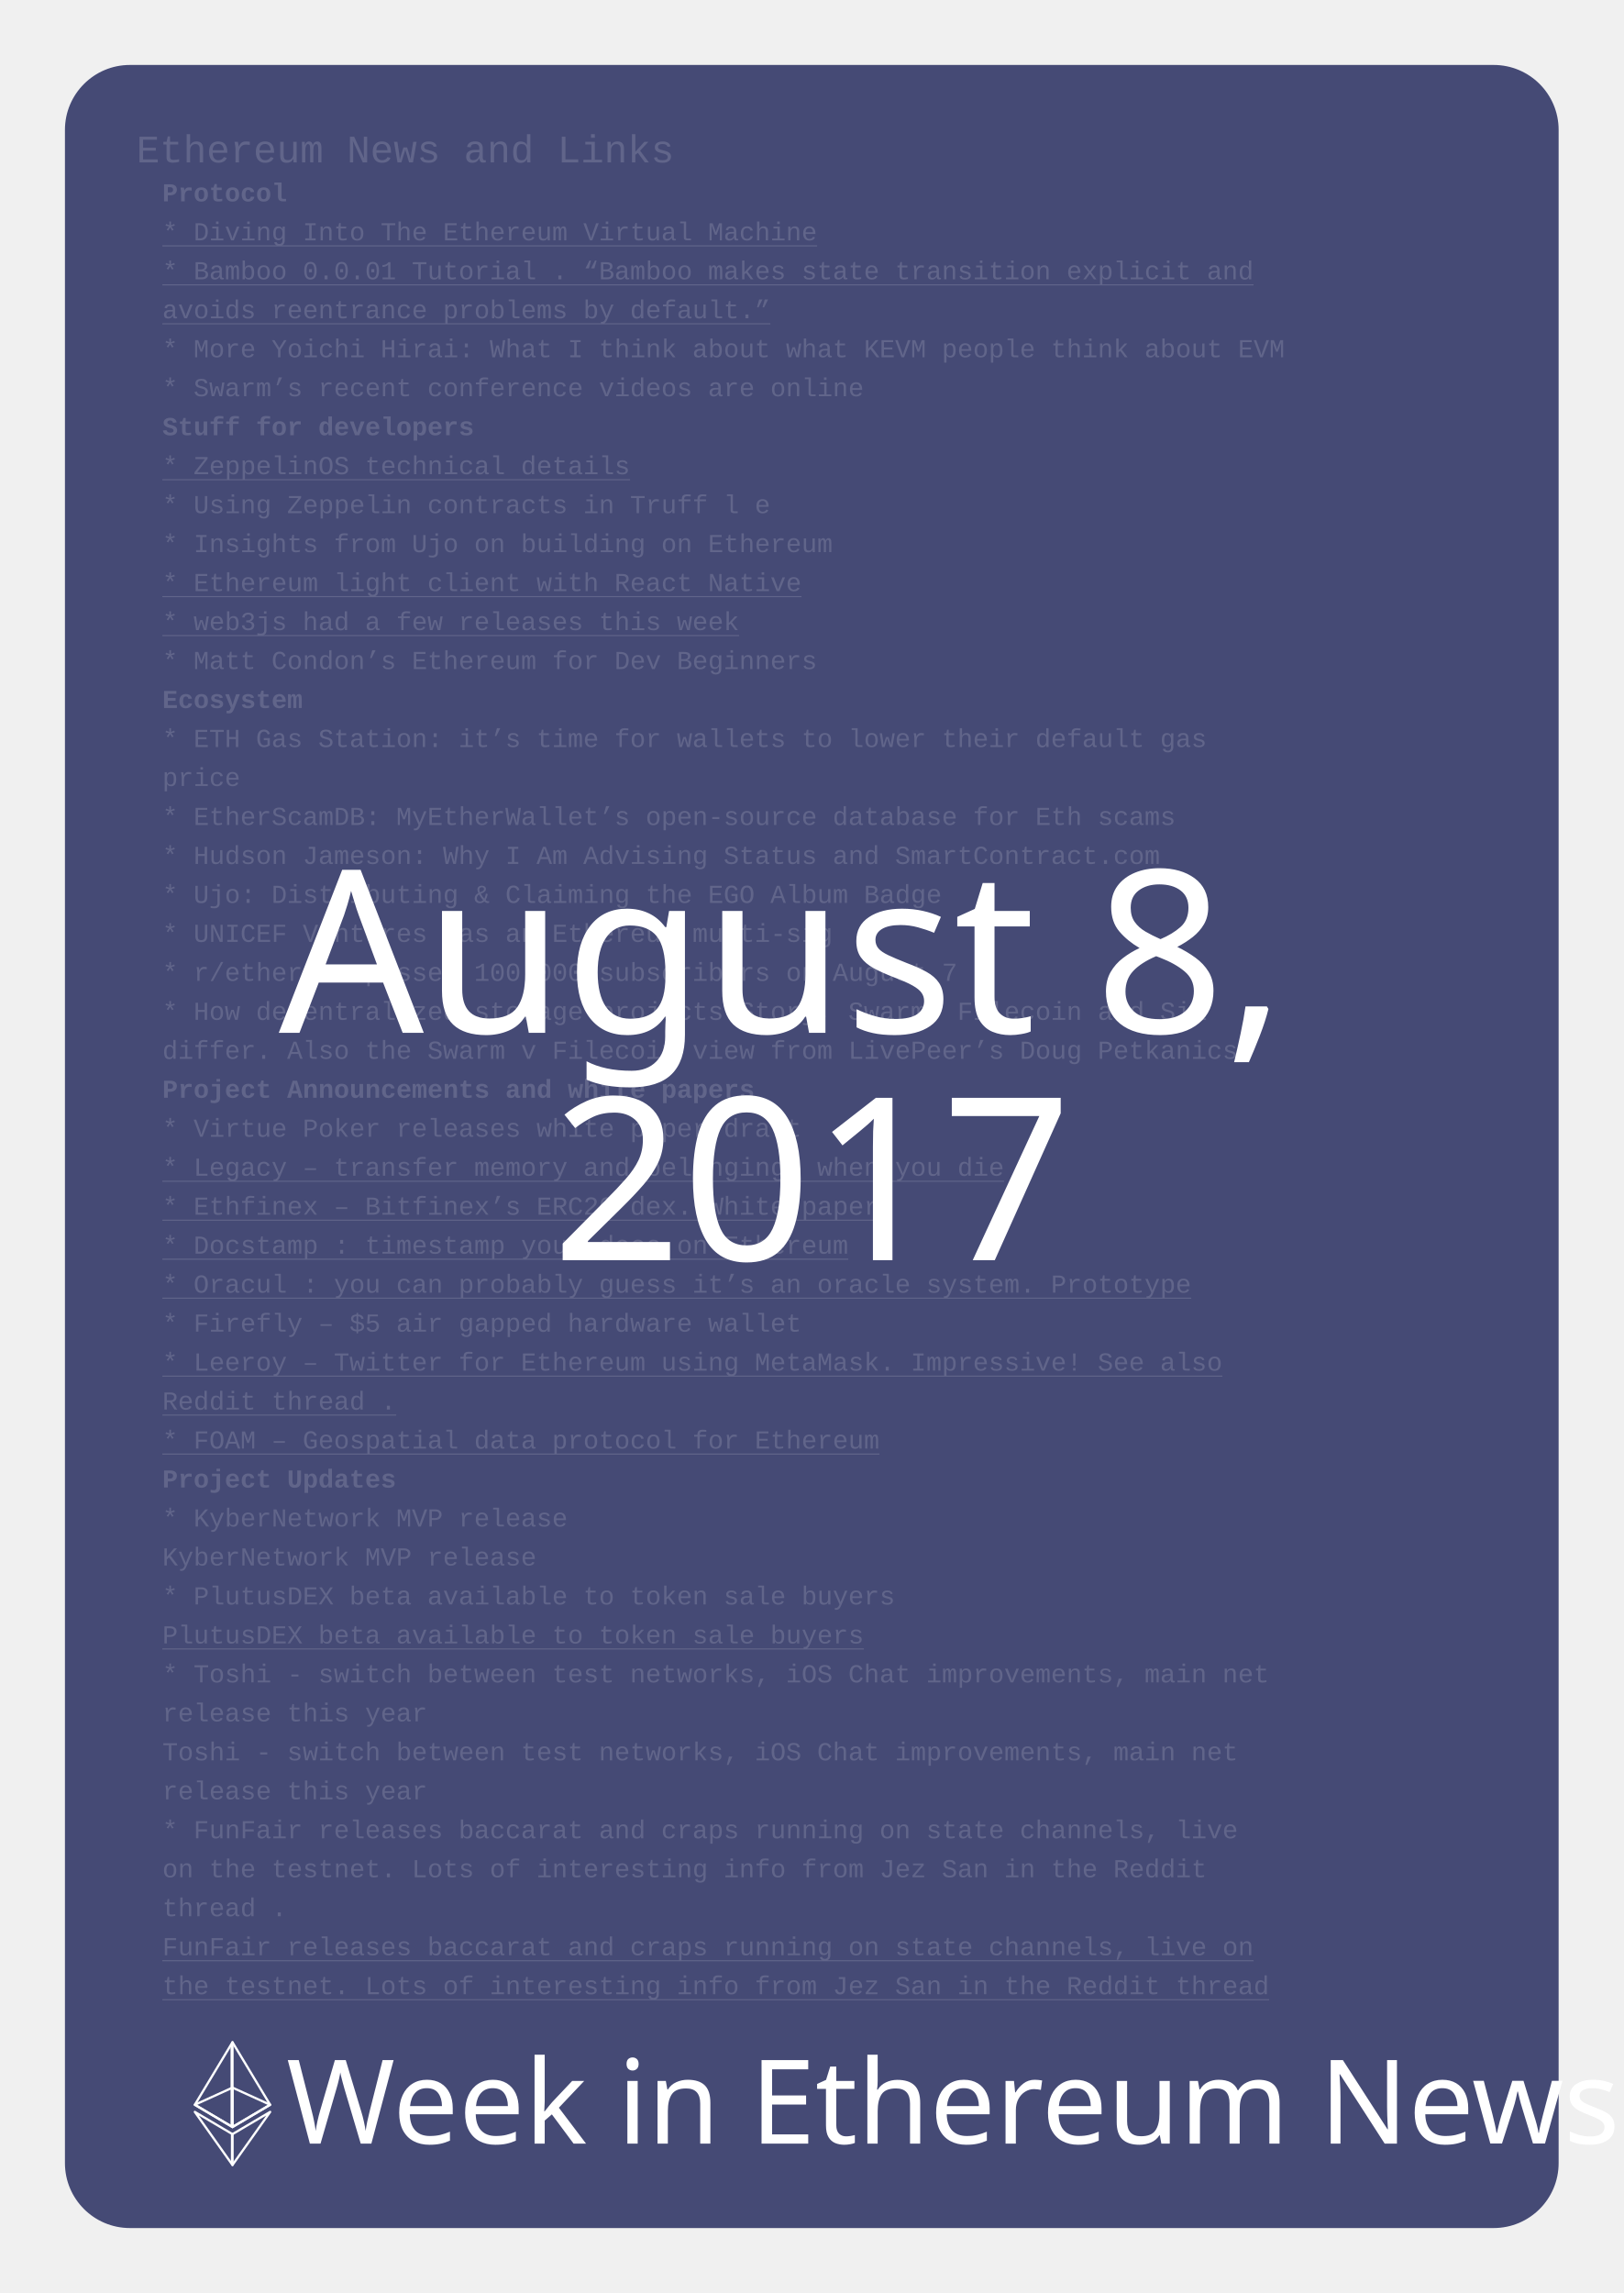
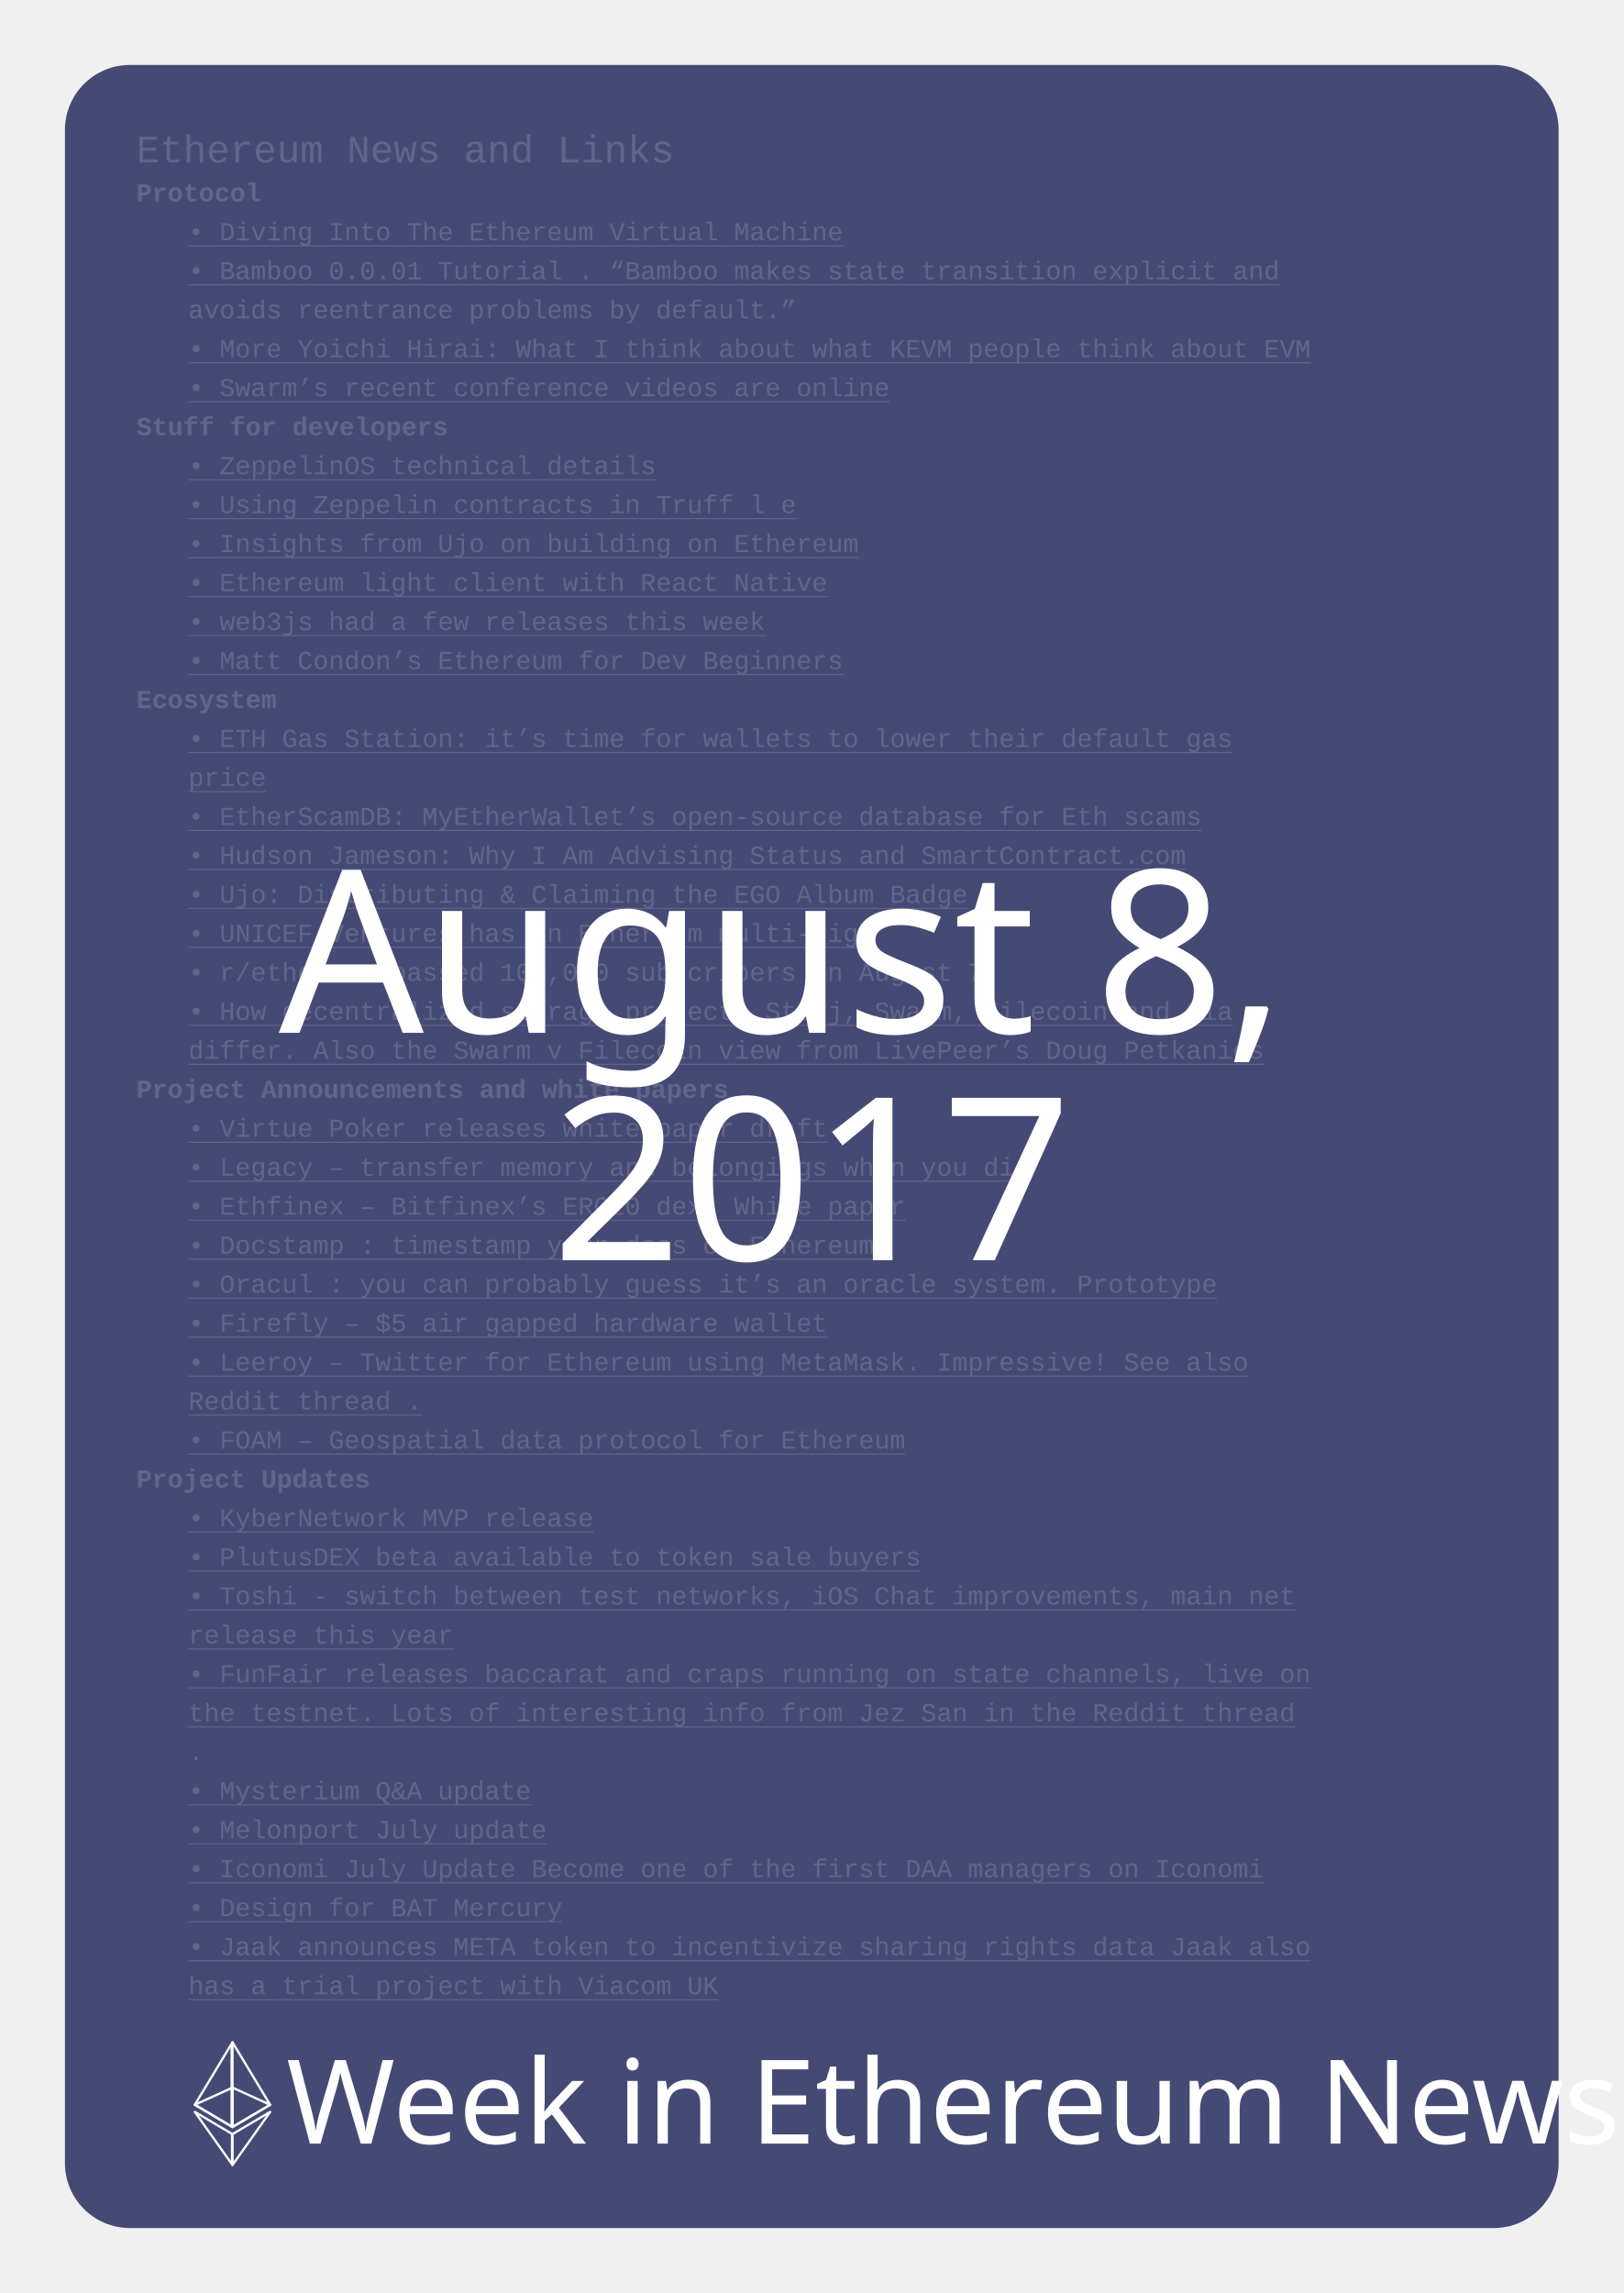
<svg xmlns="http://www.w3.org/2000/svg" width="500" height="706">
  <rect x="20" y="20" width="460" height="666" rx="20" fill="#454A75" />
  <text x="42" y="50" font-size="12" font-family="Courier New" fill="#ffffff" opacity="0.15">Ethereum News and Links</text>
-   <text x="50" y="62" font-size="8" font-family="Courier New" fill="#ffffff" opacity="0.15" font-weight="bold">Protocol</text>
-   <text x="50" y="74" font-size="8" font-family="Courier New" fill="#ffffff" opacity="0.15" text-decoration="underline">* Diving Into The Ethereum Virtual Machine</text>
-   <text x="50" y="86" font-size="8" font-family="Courier New" fill="#ffffff" opacity="0.15" text-decoration="underline">* Bamboo 0.0.01 Tutorial . “Bamboo makes state transition explicit and</text>
-   <text x="50" y="98" font-size="8" font-family="Courier New" fill="#ffffff" opacity="0.15" text-decoration="underline">avoids reentrance problems by default.”</text>
-   <text x="50" y="110" font-size="8" font-family="Courier New" fill="#ffffff" opacity="0.15">* More Yoichi Hirai: What I think about what KEVM people think about EVM</text>
-   <text x="50" y="122" font-size="8" font-family="Courier New" fill="#ffffff" opacity="0.15">* Swarm’s recent conference videos are online</text>
-   <text x="50" y="134" font-size="8" font-family="Courier New" fill="#ffffff" opacity="0.15" font-weight="bold">Stuff for developers</text>
-   <text x="50" y="146" font-size="8" font-family="Courier New" fill="#ffffff" opacity="0.15" text-decoration="underline">* ZeppelinOS technical details</text>
-   <text x="50" y="158" font-size="8" font-family="Courier New" fill="#ffffff" opacity="0.15">* Using Zeppelin contracts in Truff l e</text>
-   <text x="50" y="170" font-size="8" font-family="Courier New" fill="#ffffff" opacity="0.15">* Insights from Ujo on building on Ethereum</text>
-   <text x="50" y="182" font-size="8" font-family="Courier New" fill="#ffffff" opacity="0.15" text-decoration="underline">* Ethereum light client with React Native</text>
-   <text x="50" y="194" font-size="8" font-family="Courier New" fill="#ffffff" opacity="0.15" text-decoration="underline">* web3js had a few releases this week</text>
-   <text x="50" y="206" font-size="8" font-family="Courier New" fill="#ffffff" opacity="0.15">* Matt Condon’s Ethereum for Dev Beginners</text>
-   <text x="50" y="218" font-size="8" font-family="Courier New" fill="#ffffff" opacity="0.15" font-weight="bold">Ecosystem</text>
-   <text x="50" y="230" font-size="8" font-family="Courier New" fill="#ffffff" opacity="0.15">* ETH Gas Station: it’s time for wallets to lower their default gas</text>
-   <text x="50" y="242" font-size="8" font-family="Courier New" fill="#ffffff" opacity="0.15">price</text>
-   <text x="50" y="254" font-size="8" font-family="Courier New" fill="#ffffff" opacity="0.15">* EtherScamDB: MyEtherWallet’s open-source database for Eth scams</text>
-   <text x="50" y="266" font-size="8" font-family="Courier New" fill="#ffffff" opacity="0.15">* Hudson Jameson: Why I Am Advising Status and SmartContract.com</text>
-   <text x="50" y="278" font-size="8" font-family="Courier New" fill="#ffffff" opacity="0.15">* Ujo: Distributing &amp; Claiming the EGO Album Badge</text>
-   <text x="50" y="290" font-size="8" font-family="Courier New" fill="#ffffff" opacity="0.15">* UNICEF Ventures has an Ethereum multi-sig</text>
-   <text x="50" y="302" font-size="8" font-family="Courier New" fill="#ffffff" opacity="0.15">* r/ethereum passed 100,000 subscribers on August 7</text>
-   <text x="50" y="314" font-size="8" font-family="Courier New" fill="#ffffff" opacity="0.15">* How decentralized storage projects Storj, Swarm, Filecoin and Sia</text>
-   <text x="50" y="326" font-size="8" font-family="Courier New" fill="#ffffff" opacity="0.15">differ. Also the Swarm v Filecoin view from LivePeer’s Doug Petkanics</text>
-   <text x="50" y="338" font-size="8" font-family="Courier New" fill="#ffffff" opacity="0.15" font-weight="bold">Project Announcements and white papers</text>
-   <text x="50" y="350" font-size="8" font-family="Courier New" fill="#ffffff" opacity="0.15">* Virtue Poker releases white paper draft</text>
-   <text x="50" y="362" font-size="8" font-family="Courier New" fill="#ffffff" opacity="0.15" text-decoration="underline">* Legacy – transfer memory and belongings when you die</text>
-   <text x="50" y="374" font-size="8" font-family="Courier New" fill="#ffffff" opacity="0.15" text-decoration="underline">* Ethfinex – Bitfinex’s ERC20 dex. White paper</text>
-   <text x="50" y="386" font-size="8" font-family="Courier New" fill="#ffffff" opacity="0.15" text-decoration="underline">* Docstamp : timestamp your docs on Ethereum</text>
-   <text x="50" y="398" font-size="8" font-family="Courier New" fill="#ffffff" opacity="0.15" text-decoration="underline">* Oracul : you can probably guess it’s an oracle system. Prototype</text>
-   <text x="50" y="410" font-size="8" font-family="Courier New" fill="#ffffff" opacity="0.15">* Firefly – $5 air gapped hardware wallet</text>
-   <text x="50" y="422" font-size="8" font-family="Courier New" fill="#ffffff" opacity="0.15" text-decoration="underline">* Leeroy – Twitter for Ethereum using MetaMask. Impressive! See also</text>
-   <text x="50" y="434" font-size="8" font-family="Courier New" fill="#ffffff" opacity="0.15" text-decoration="underline">Reddit thread .</text>
-   <text x="50" y="446" font-size="8" font-family="Courier New" fill="#ffffff" opacity="0.15" text-decoration="underline">* FOAM – Geospatial data protocol for Ethereum</text>
-   <text x="50" y="458" font-size="8" font-family="Courier New" fill="#ffffff" opacity="0.15" font-weight="bold">Project Updates</text>
-   <text x="50" y="470" font-size="8" font-family="Courier New" fill="#ffffff" opacity="0.15">*  KyberNetwork MVP release</text>
-   <text x="50" y="482" font-size="8" font-family="Courier New" fill="#ffffff" opacity="0.15">KyberNetwork MVP release</text>
-   <text x="50" y="494" font-size="8" font-family="Courier New" fill="#ffffff" opacity="0.15">*  PlutusDEX beta available to token sale buyers</text>
-   <text x="50" y="506" font-size="8" font-family="Courier New" fill="#ffffff" opacity="0.15" text-decoration="underline">PlutusDEX beta available to token sale buyers</text>
-   <text x="50" y="518" font-size="8" font-family="Courier New" fill="#ffffff" opacity="0.15">*  Toshi - switch between test networks, iOS Chat improvements, main net</text>
-   <text x="50" y="530" font-size="8" font-family="Courier New" fill="#ffffff" opacity="0.15">release this year</text>
-   <text x="50" y="542" font-size="8" font-family="Courier New" fill="#ffffff" opacity="0.15">Toshi - switch between test networks, iOS Chat improvements, main net</text>
-   <text x="50" y="554" font-size="8" font-family="Courier New" fill="#ffffff" opacity="0.15">release this year</text>
-   <text x="50" y="566" font-size="8" font-family="Courier New" fill="#ffffff" opacity="0.15">*  FunFair releases baccarat and craps running on state channels, live</text>
-   <text x="50" y="578" font-size="8" font-family="Courier New" fill="#ffffff" opacity="0.15">on the testnet. Lots of interesting info from Jez San in the Reddit</text>
-   <text x="50" y="590" font-size="8" font-family="Courier New" fill="#ffffff" opacity="0.15">thread .</text>
-   <text x="50" y="602" font-size="8" font-family="Courier New" fill="#ffffff" opacity="0.15" text-decoration="underline">FunFair releases baccarat and craps running on state channels, live on</text>
-   <text x="50" y="614" font-size="8" font-family="Courier New" fill="#ffffff" opacity="0.15" text-decoration="underline">the testnet. Lots of interesting info from Jez San in the Reddit thread</text>
+   <text x="42" y="62" font-size="8" font-family="Courier New" fill="#ffffff" opacity="0.15" font-weight="bold">Protocol</text>
+   <text x="58" y="74" font-size="8" font-family="Courier New" fill="#ffffff" opacity="0.15" text-decoration="underline">• Diving Into The Ethereum Virtual Machine</text>
+   <text x="58" y="86" font-size="8" font-family="Courier New" fill="#ffffff" opacity="0.15" text-decoration="underline">• Bamboo 0.0.01 Tutorial . “Bamboo makes state transition explicit and</text>
+   <text x="58" y="98" font-size="8" font-family="Courier New" fill="#ffffff" opacity="0.15">avoids reentrance problems by default.”</text>
+   <text x="58" y="110" font-size="8" font-family="Courier New" fill="#ffffff" opacity="0.15" text-decoration="underline">• More Yoichi Hirai: What I think about what KEVM people think about EVM</text>
+   <text x="58" y="122" font-size="8" font-family="Courier New" fill="#ffffff" opacity="0.15" text-decoration="underline">• Swarm’s recent conference videos are online</text>
+   <text x="42" y="134" font-size="8" font-family="Courier New" fill="#ffffff" opacity="0.15" font-weight="bold">Stuff for developers</text>
+   <text x="58" y="146" font-size="8" font-family="Courier New" fill="#ffffff" opacity="0.15" text-decoration="underline">• ZeppelinOS technical details</text>
+   <text x="58" y="158" font-size="8" font-family="Courier New" fill="#ffffff" opacity="0.15" text-decoration="underline">• Using Zeppelin contracts in Truff l e</text>
+   <text x="58" y="170" font-size="8" font-family="Courier New" fill="#ffffff" opacity="0.15" text-decoration="underline">• Insights from Ujo on building on Ethereum</text>
+   <text x="58" y="182" font-size="8" font-family="Courier New" fill="#ffffff" opacity="0.15" text-decoration="underline">• Ethereum light client with React Native</text>
+   <text x="58" y="194" font-size="8" font-family="Courier New" fill="#ffffff" opacity="0.15" text-decoration="underline">• web3js had a few releases this week</text>
+   <text x="58" y="206" font-size="8" font-family="Courier New" fill="#ffffff" opacity="0.15" text-decoration="underline">• Matt Condon’s Ethereum for Dev Beginners</text>
+   <text x="42" y="218" font-size="8" font-family="Courier New" fill="#ffffff" opacity="0.15" font-weight="bold">Ecosystem</text>
+   <text x="58" y="230" font-size="8" font-family="Courier New" fill="#ffffff" opacity="0.15" text-decoration="underline">• ETH Gas Station: it’s time for wallets to lower their default gas</text>
+   <text x="58" y="242" font-size="8" font-family="Courier New" fill="#ffffff" opacity="0.15" text-decoration="underline">price</text>
+   <text x="58" y="254" font-size="8" font-family="Courier New" fill="#ffffff" opacity="0.15" text-decoration="underline">• EtherScamDB: MyEtherWallet’s open-source database for Eth scams</text>
+   <text x="58" y="266" font-size="8" font-family="Courier New" fill="#ffffff" opacity="0.15" text-decoration="underline">• Hudson Jameson: Why I Am Advising Status and SmartContract.com</text>
+   <text x="58" y="278" font-size="8" font-family="Courier New" fill="#ffffff" opacity="0.15" text-decoration="underline">• Ujo: Distributing &amp; Claiming the EGO Album Badge</text>
+   <text x="58" y="290" font-size="8" font-family="Courier New" fill="#ffffff" opacity="0.15" text-decoration="underline">• UNICEF Ventures has an Ethereum multi-sig</text>
+   <text x="58" y="302" font-size="8" font-family="Courier New" fill="#ffffff" opacity="0.15">• r/ethereum passed 100,000 subscribers on August 7</text>
+   <text x="58" y="314" font-size="8" font-family="Courier New" fill="#ffffff" opacity="0.15" text-decoration="underline">• How decentralized storage projects Storj, Swarm, Filecoin and Sia</text>
+   <text x="58" y="326" font-size="8" font-family="Courier New" fill="#ffffff" opacity="0.15" text-decoration="underline">differ. Also the Swarm v Filecoin view from LivePeer’s Doug Petkanics</text>
+   <text x="42" y="338" font-size="8" font-family="Courier New" fill="#ffffff" opacity="0.15" font-weight="bold">Project Announcements and white papers</text>
+   <text x="58" y="350" font-size="8" font-family="Courier New" fill="#ffffff" opacity="0.15" text-decoration="underline">• Virtue Poker releases white paper draft</text>
+   <text x="58" y="362" font-size="8" font-family="Courier New" fill="#ffffff" opacity="0.15" text-decoration="underline">• Legacy – transfer memory and belongings when you die</text>
+   <text x="58" y="374" font-size="8" font-family="Courier New" fill="#ffffff" opacity="0.15" text-decoration="underline">• Ethfinex – Bitfinex’s ERC20 dex. White paper</text>
+   <text x="58" y="386" font-size="8" font-family="Courier New" fill="#ffffff" opacity="0.15" text-decoration="underline">• Docstamp : timestamp your docs on Ethereum</text>
+   <text x="58" y="398" font-size="8" font-family="Courier New" fill="#ffffff" opacity="0.15" text-decoration="underline">• Oracul : you can probably guess it’s an oracle system. Prototype</text>
+   <text x="58" y="410" font-size="8" font-family="Courier New" fill="#ffffff" opacity="0.15" text-decoration="underline">• Firefly – $5 air gapped hardware wallet</text>
+   <text x="58" y="422" font-size="8" font-family="Courier New" fill="#ffffff" opacity="0.15" text-decoration="underline">• Leeroy – Twitter for Ethereum using MetaMask. Impressive! See also</text>
+   <text x="58" y="434" font-size="8" font-family="Courier New" fill="#ffffff" opacity="0.15" text-decoration="underline">Reddit thread .</text>
+   <text x="58" y="446" font-size="8" font-family="Courier New" fill="#ffffff" opacity="0.15" text-decoration="underline">• FOAM – Geospatial data protocol for Ethereum</text>
+   <text x="42" y="458" font-size="8" font-family="Courier New" fill="#ffffff" opacity="0.15" font-weight="bold">Project Updates</text>
+   <text x="58" y="470" font-size="8" font-family="Courier New" fill="#ffffff" opacity="0.15" text-decoration="underline">• KyberNetwork MVP release</text>
+   <text x="58" y="482" font-size="8" font-family="Courier New" fill="#ffffff" opacity="0.15" text-decoration="underline">• PlutusDEX beta available to token sale buyers</text>
+   <text x="58" y="494" font-size="8" font-family="Courier New" fill="#ffffff" opacity="0.15" text-decoration="underline">• Toshi - switch between test networks, iOS Chat improvements, main net</text>
+   <text x="58" y="506" font-size="8" font-family="Courier New" fill="#ffffff" opacity="0.15" text-decoration="underline">release this year</text>
+   <text x="58" y="518" font-size="8" font-family="Courier New" fill="#ffffff" opacity="0.15" text-decoration="underline">• FunFair releases baccarat and craps running on state channels, live on</text>
+   <text x="58" y="530" font-size="8" font-family="Courier New" fill="#ffffff" opacity="0.15" text-decoration="underline">the testnet. Lots of interesting info from Jez San in the Reddit thread</text>
+   <text x="58" y="542" font-size="8" font-family="Courier New" fill="#ffffff" opacity="0.15">.</text>
+   <text x="58" y="554" font-size="8" font-family="Courier New" fill="#ffffff" opacity="0.15" text-decoration="underline">• Mysterium Q&amp;A update</text>
+   <text x="58" y="566" font-size="8" font-family="Courier New" fill="#ffffff" opacity="0.15" text-decoration="underline">• Melonport July update</text>
+   <text x="58" y="578" font-size="8" font-family="Courier New" fill="#ffffff" opacity="0.15" text-decoration="underline">• Iconomi July Update Become one of the first DAA managers on Iconomi</text>
+   <text x="58" y="590" font-size="8" font-family="Courier New" fill="#ffffff" opacity="0.15" text-decoration="underline">• Design for BAT Mercury</text>
+   <text x="58" y="602" font-size="8" font-family="Courier New" fill="#ffffff" opacity="0.15" text-decoration="underline">• Jaak announces META token to incentivize sharing rights data Jaak also</text>
+   <text x="58" y="614" font-size="8" font-family="Courier New" fill="#ffffff" opacity="0.15" text-decoration="underline">has a trial project with Viacom UK</text>
  <text fill="#ffffff" font-family="Calibri" font-size="70" font-weight="300" text-anchor="middle">
    <tspan x="250" y="318">August 8,</tspan>
    <tspan x="250" y="388">2017</tspan>
  </text>
  <g transform="translate(20, 300) scale(0.8)">
    <path d="m64.496 411-.317 1.076v31.228l.317.316 14.495-8.568L64.496 411Z" stroke="#fff" stroke-width=".866" stroke-linecap="round" stroke-linejoin="round" fill="none" />
    <path d="M64.496 411 50 435.052l14.496 8.568V411Zm0 35.365-.179.218v11.124l.179.521L79 437.801l-14.504 8.564Z" stroke="#fff" stroke-width=".866" stroke-linecap="round" stroke-linejoin="round" fill="none" />
    <path d="M64.496 458.228v-11.863L50 437.801l14.496 20.427Zm0-14.608 14.495-8.568-14.495-6.589v15.157ZM50 435.052l14.496 8.568v-15.157L50 435.052Z" stroke="#fff" stroke-width=".866" stroke-linecap="round" stroke-linejoin="round" fill="none" />
  </g>
  <text fill="#ffffff" font-family="Calibri" font-size="36" x="88.195" y="660">Week in Ethereum News</text>
</svg>
